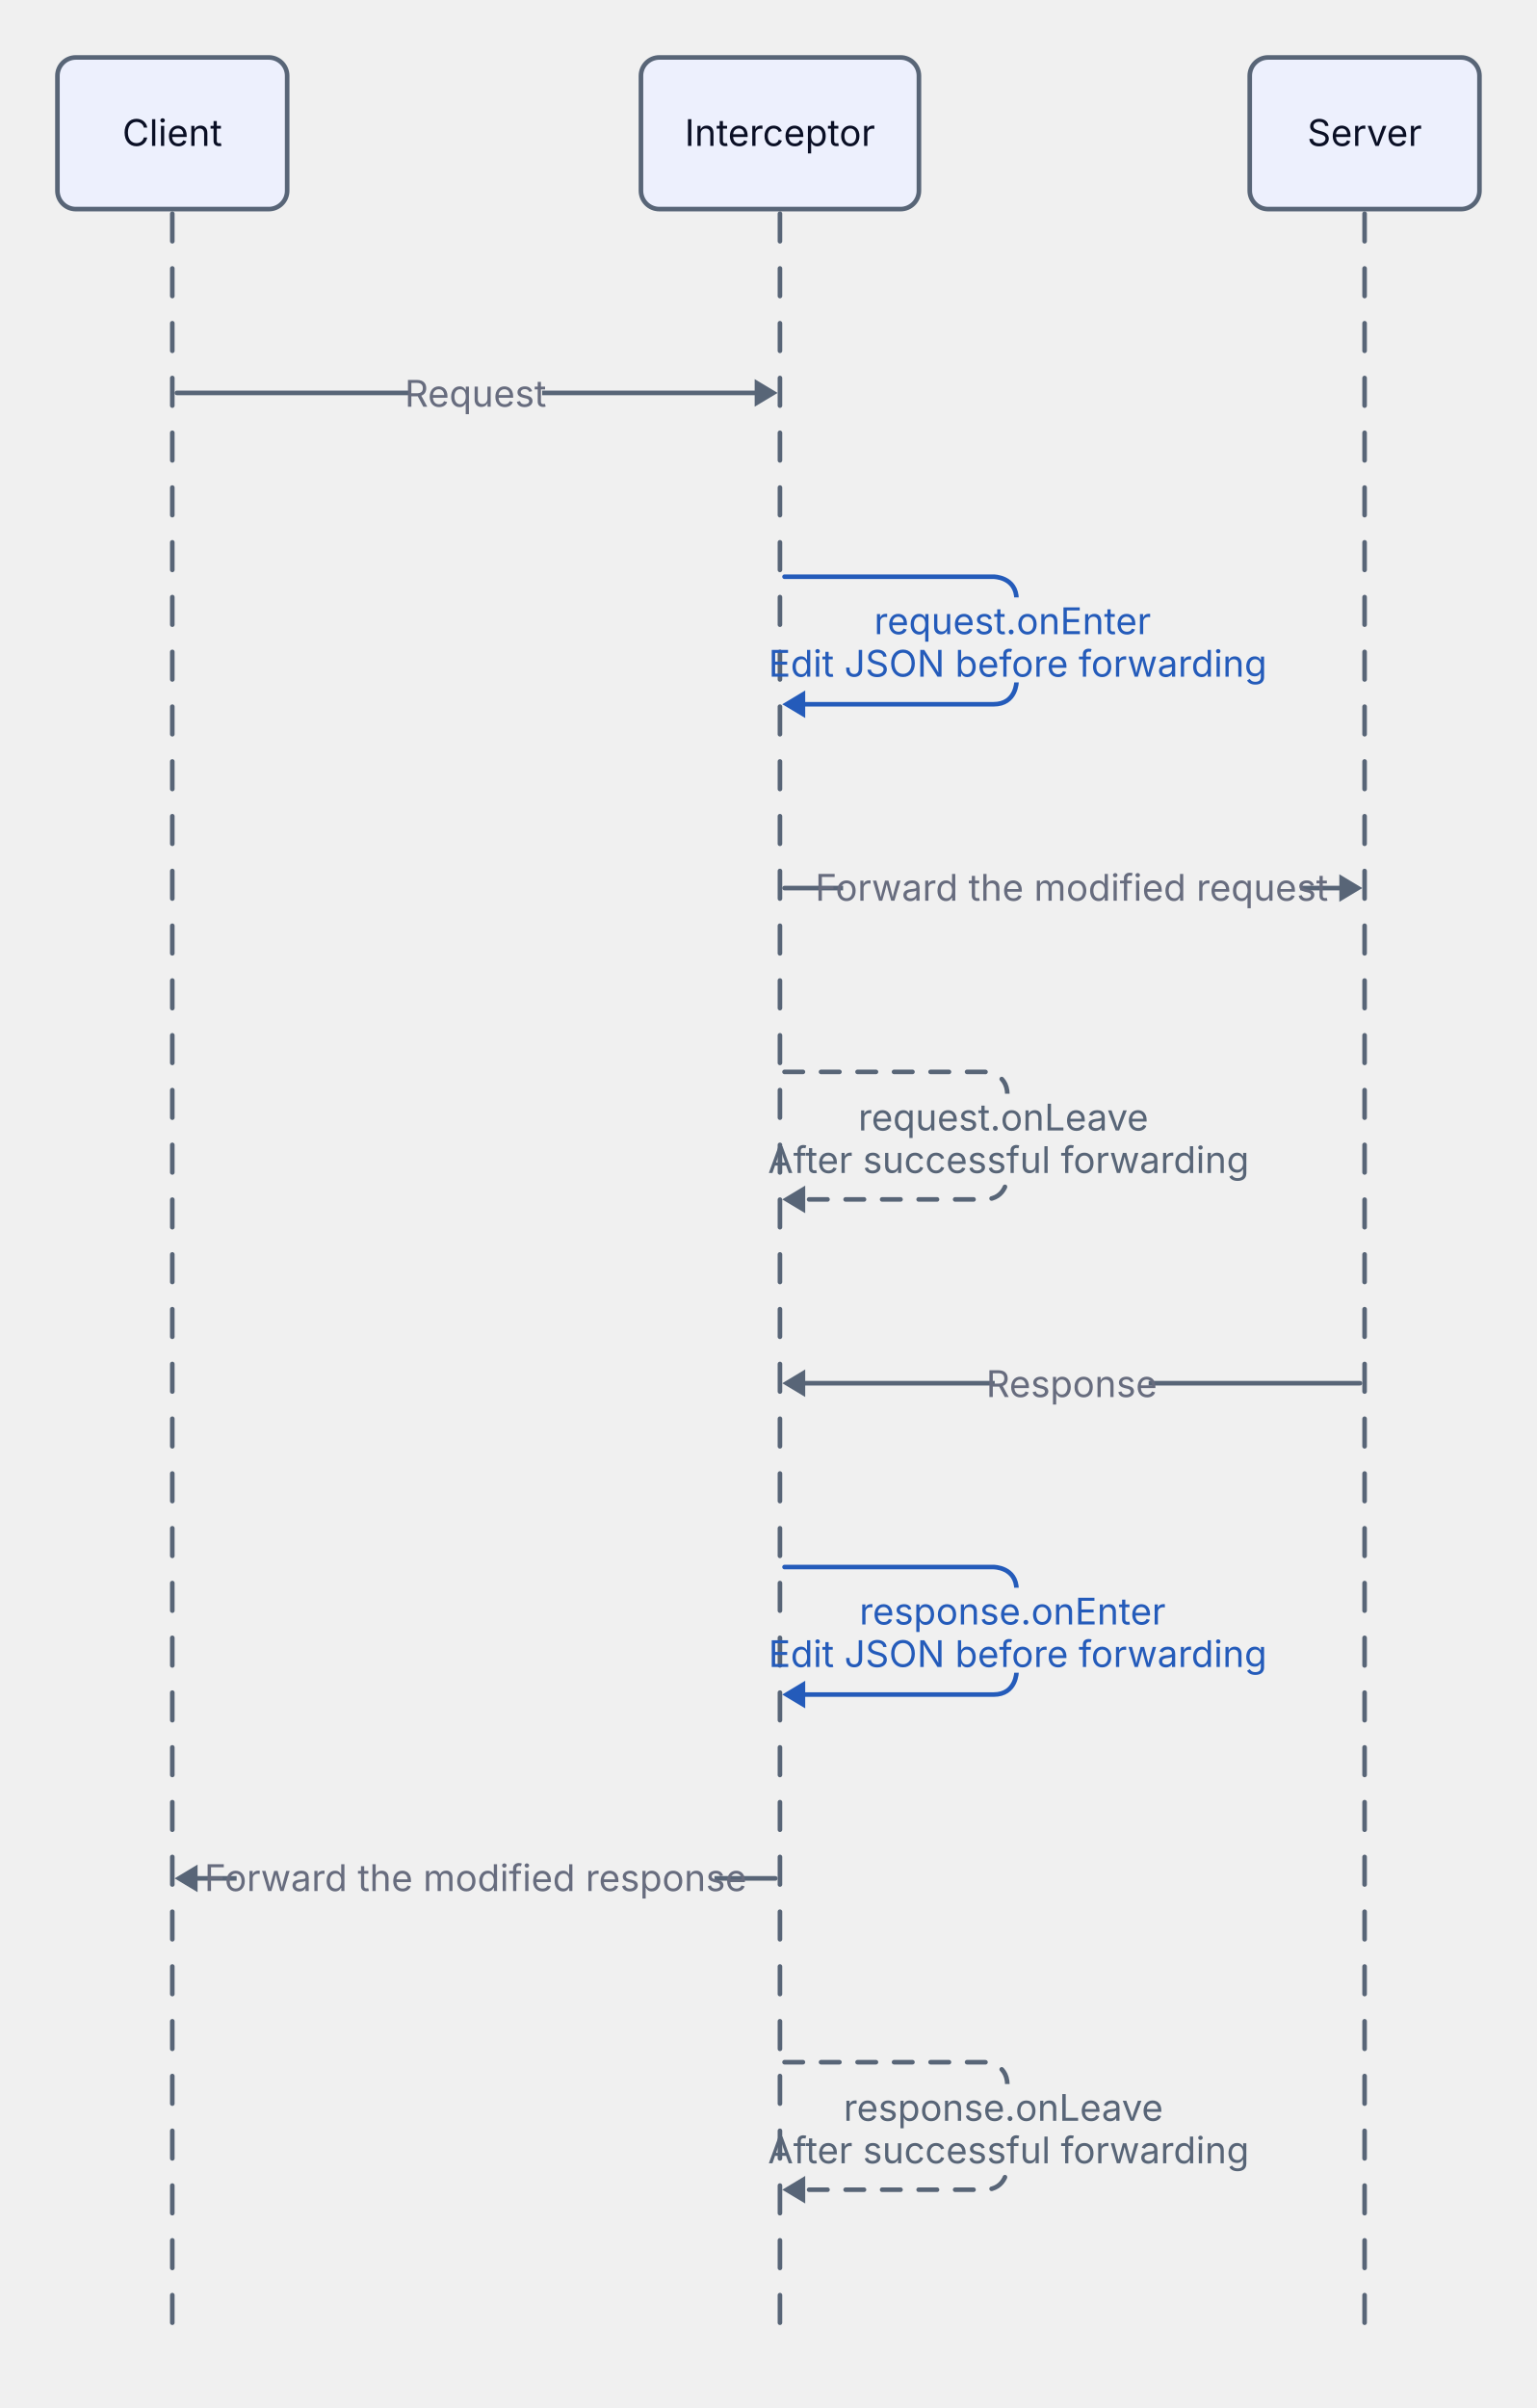
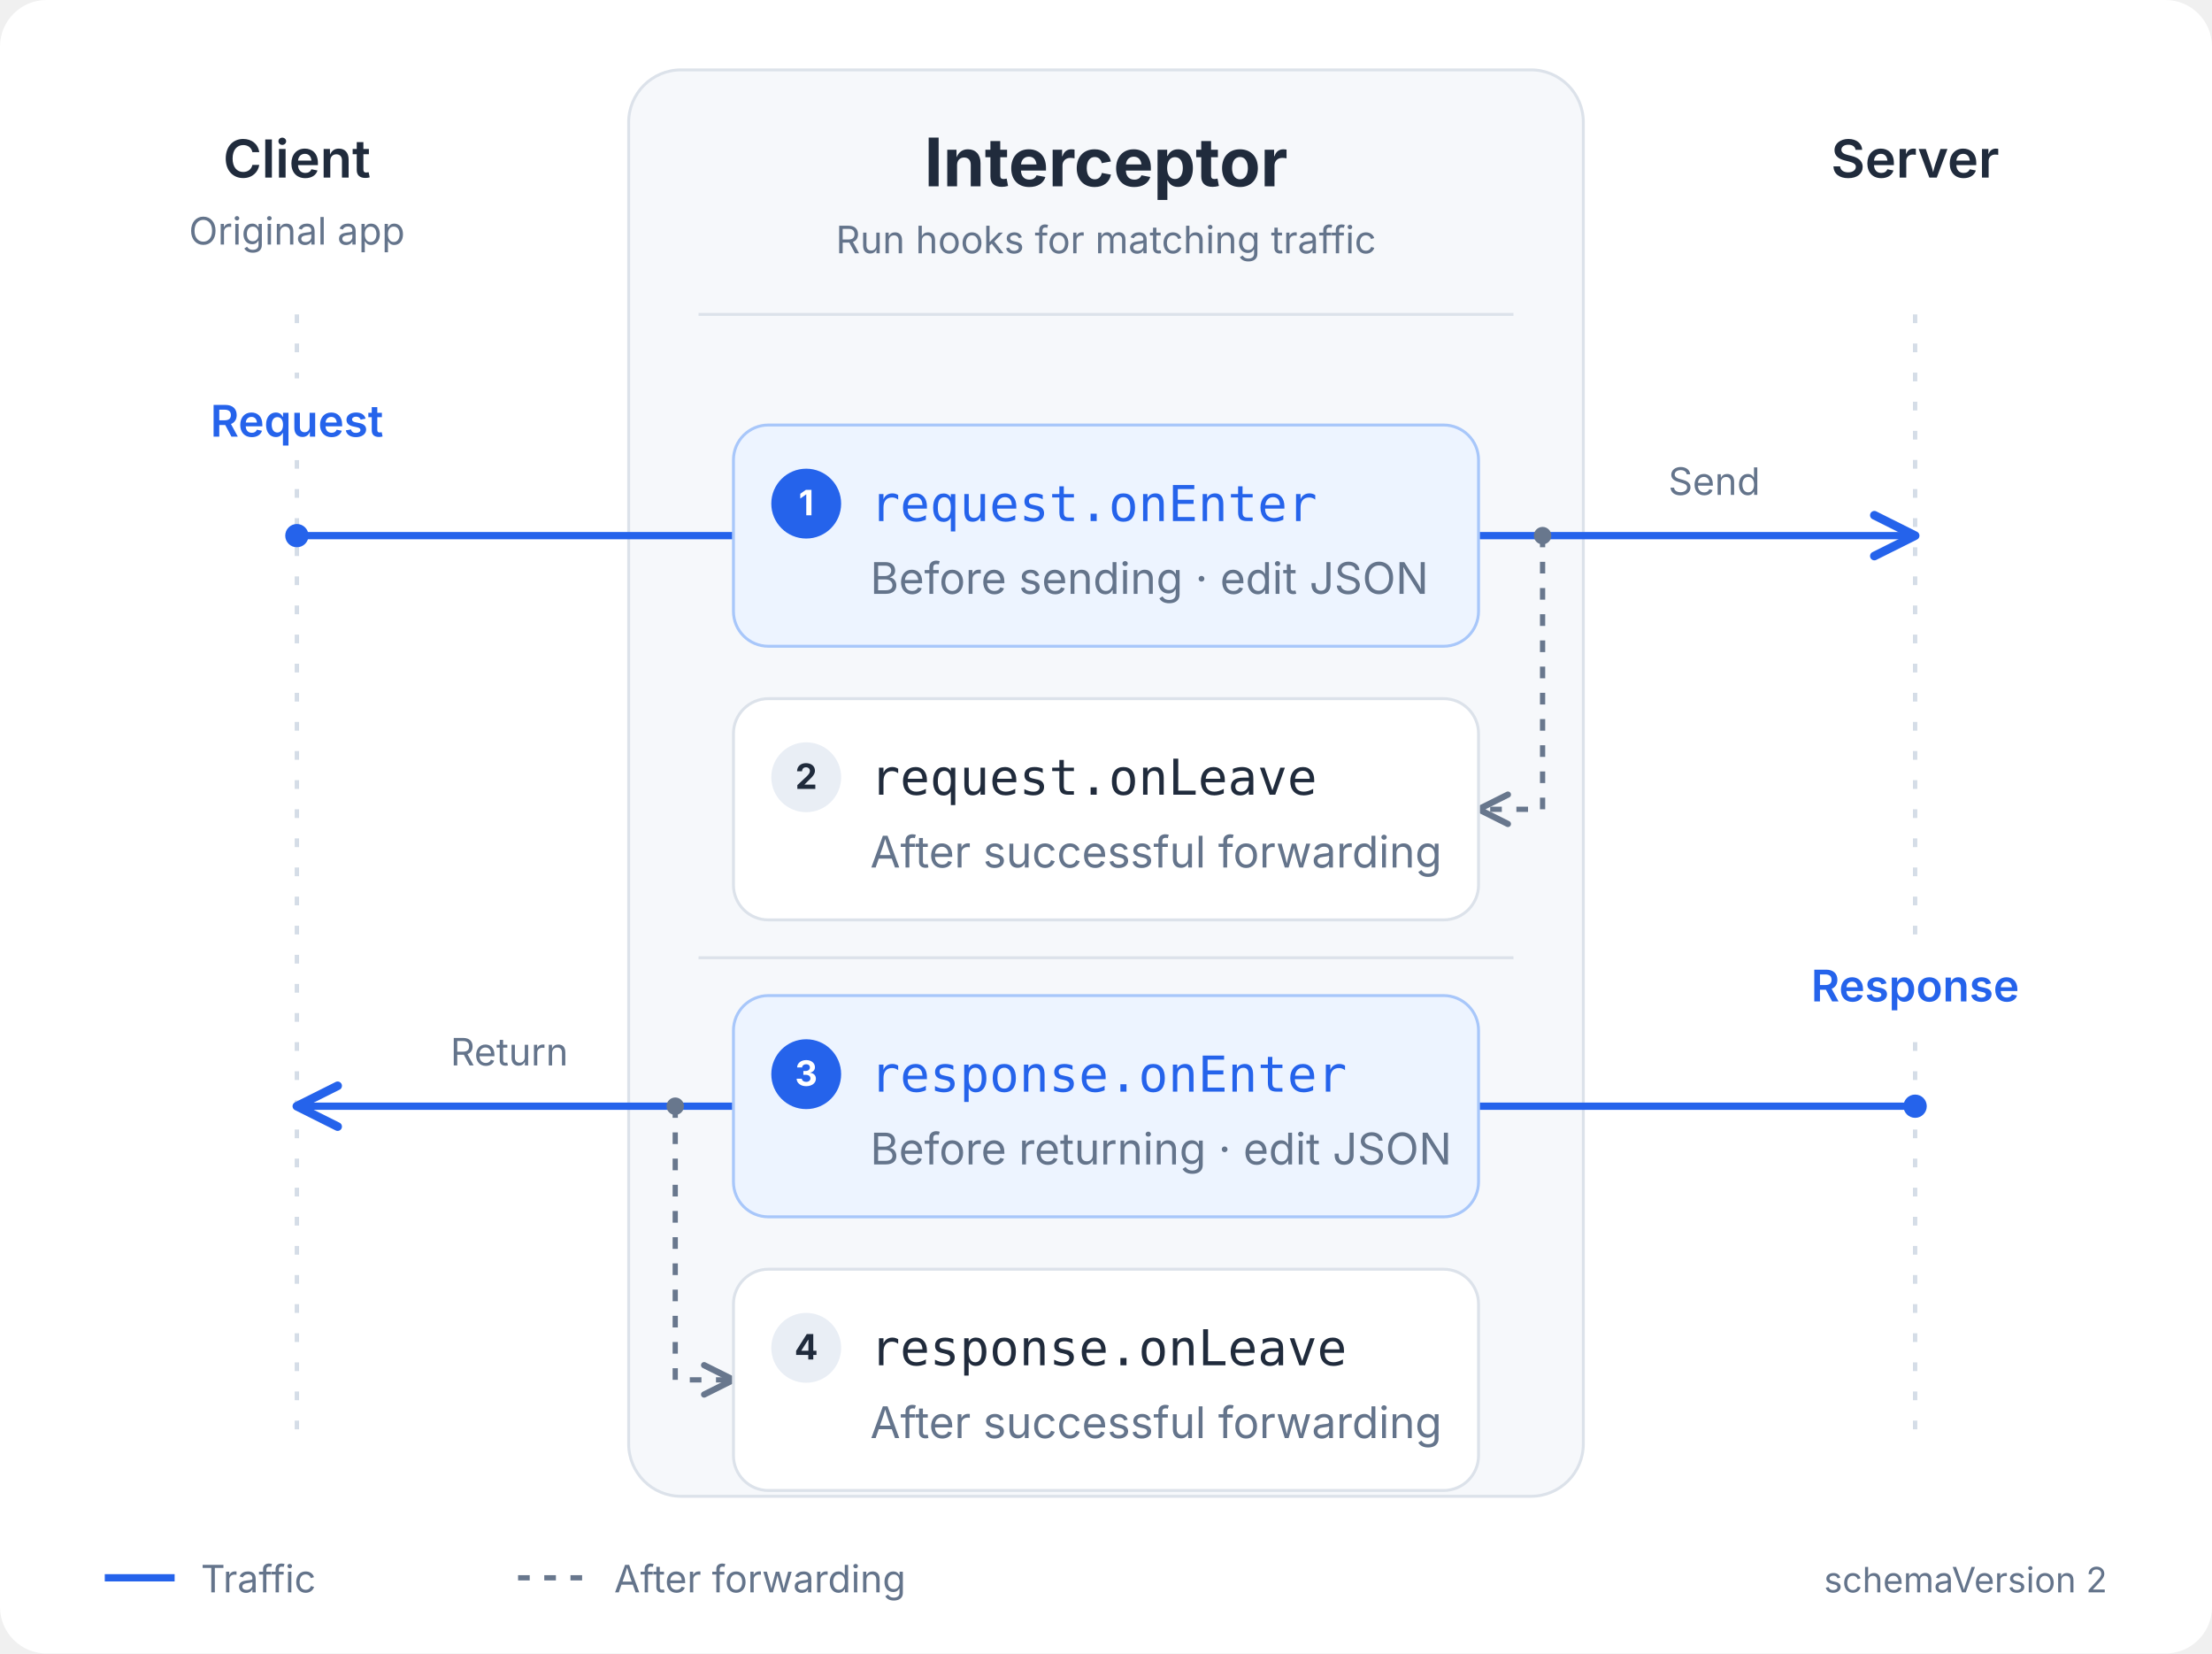
- <svg xmlns="http://www.w3.org/2000/svg" preserveAspectRatio="xMinYMin meet" viewBox="0 0 669 1048">
-   <svg class="d2-4038838848 d2-svg" width="669" height="1048" viewBox="-13 27 669 1048">
-     <rect x="-13" y="27" width="669" height="1048" rx="0" fill="transparent" stroke-width="0" />
-     <style type="text/css">
- .d2-4038838848 .text {
- 	font-family:system-ui,-apple-system,BlinkMacSystemFont,sans-serif;
- }
- 
- .d2-4038838848 .text-italic {
- 	font-family:system-ui,-apple-system,BlinkMacSystemFont,sans-serif;
- }
- </style>
-     <style type="text/css">.shape {
-   shape-rendering: geometricPrecision;
-   stroke-linejoin: round;
- }
- .connection {
-   stroke-linecap: round;
-   stroke-linejoin: round;
- }
- .blend {
-   mix-blend-mode: multiply;
-   opacity: 0.5;
- }
- 
- 		.d2-4038838848 .fill-N1{fill:#0A0F25;}
- 		.d2-4038838848 .fill-N2{fill:#676C7E;}
- 		.d2-4038838848 .fill-B5{fill:#EDF0FD;}
- 		.d2-4038838848 .stroke-B2{stroke:#0D32B2;}.appendix text.text{fill:#0A0F25}.md{--color-fg-default:#0A0F25;--color-fg-muted:#676C7E;--color-fg-subtle:#9499AB;--color-canvas-default:#FFFFFF;--color-canvas-subtle:#EEF1F8;--color-border-default:#0D32B2;--color-border-muted:#0D32B2;--color-neutral-muted:#EEF1F8;--color-accent-fg:#0D32B2;--color-accent-emphasis:#0D32B2;--color-attention-subtle:#676C7E;--color-danger-fg:red;}.light-code{display: block}.dark-code{display: none}</style>
-     <g class="Y2xpZW50">
-       <g class="shape">
-         <rect x="12" y="52" width="100" height="66" rx="8" stroke="#586577" fill="#EDF0FD" class=" fill-B5" style="stroke-width:2;" />
-       </g>
-       <text x="62" y="90.5" fill="#0A0F25" class="text fill-N1" style="text-anchor:middle;font-size:16px">Client</text>
-     </g>
-     <g class="aW50ZXJjZXB0b3I=">
-       <g class="shape">
-         <rect x="266" y="52" width="121" height="66" rx="8" stroke="#586577" fill="#EDF0FD" class=" fill-B5" style="stroke-width:2;" />
-       </g>
-       <text x="326.5" y="90.5" fill="#0A0F25" class="text fill-N1" style="text-anchor:middle;font-size:16px">Interceptor</text>
-     </g>
-     <g class="c2VydmVy">
-       <g class="shape">
-         <rect x="531" y="52" width="100" height="66" rx="8" stroke="#586577" fill="#EDF0FD" class=" fill-B5" style="stroke-width:2;" />
-       </g>
-       <text x="581" y="90.5" fill="#0A0F25" class="text fill-N1" style="text-anchor:middle;font-size:16px">Server</text>
-     </g>
-     <g class="KGNsaWVudCAtLSApWzBd">
-       <path d="M 62 120 L 62 1049" stroke="#586577" fill="none" class="connection" style="stroke-width:2;stroke-dasharray:12,11.839;" mask="url(#d2-4038838848)" />
-     </g>
-     <g class="KGludGVyY2VwdG9yIC0tIClbMF0=">
-       <path d="M 326.5 120 L 326.5 1049" stroke="#586577" fill="none" class="connection" style="stroke-width:2;stroke-dasharray:12,11.839;" mask="url(#d2-4038838848)" />
-     </g>
-     <g class="KHNlcnZlciAtLSApWzBd">
-       <path d="M 581 120 L 581 1049" stroke="#586577" fill="none" class="connection" style="stroke-width:2;stroke-dasharray:12,11.839;" mask="url(#d2-4038838848)" />
-     </g>
-     <g class="KGNsaWVudCAtJmd0OyBpbnRlcmNlcHRvcilbMF0=">
-       <marker id="mk-d2-4038838848-3984410330" markerWidth="10" markerHeight="12" refX="7" refY="6" viewBox="0 0 10 12" orient="auto" markerUnits="userSpaceOnUse">
-         <polygon points="0,0 10,6 0,12" fill="#586577" class="connection" stroke-width="2" />
-       </marker>
-       <path d="M 64 198 L 322.5 198" stroke="#586577" fill="none" class="connection" style="stroke-width:2;" marker-end="url(#mk-d2-4038838848-3984410330)" mask="url(#d2-4038838848)" />
-       <text x="194" y="204" fill="#676C7E" class="text-italic fill-N2" style="text-anchor:middle;font-size:16px">Request</text>
-     </g>
-     <g class="KGludGVyY2VwdG9yIC0mZ3Q7IGludGVyY2VwdG9yKVswXQ==">
-       <marker id="mk-d2-4038838848-1250714520" markerWidth="10" markerHeight="12" refX="7" refY="6" viewBox="0 0 10 12" orient="auto" markerUnits="userSpaceOnUse">
-         <polygon points="0,0 10,6 0,12" fill="#245bba" class="connection" stroke-width="2" />
-       </marker>
-       <path d="M 328.5 278 L 419.5 278 S 429.5 278 429.5 288 L 429.5 323.5 S 429.5 333.5 419.5 333.5 L 330.5 333.5" stroke="#245bba" fill="none" class="connection" style="stroke-width:2;" marker-end="url(#mk-d2-4038838848-1250714520)" mask="url(#d2-4038838848)" />
-       <text x="430" y="303" fill="#245bba" class="text-italic" style="text-anchor:middle;font-size:16px">
-         <tspan x="430" dy="0">request.onEnter</tspan>
-         <tspan x="430" dy="18.5">Edit JSON before forwarding</tspan>
-       </text>
-     </g>
-     <g class="KGludGVyY2VwdG9yIC0mZ3Q7IHNlcnZlcilbMF0=">
-       <path d="M 328.5 413.5 L 577 413.5" stroke="#586577" fill="none" class="connection" style="stroke-width:2;" marker-end="url(#mk-d2-4038838848-3984410330)" mask="url(#d2-4038838848)" />
-       <text x="453.5" y="419" fill="#676C7E" class="text-italic fill-N2" style="text-anchor:middle;font-size:16px">Forward the modified request</text>
-     </g>
-     <g class="KGludGVyY2VwdG9yIC0mZ3Q7IGludGVyY2VwdG9yKVsxXQ==">
-       <path d="M 328.5 493.5 L 415.5 493.5 S 425.5 493.5 425.5 503.5 L 425.5 539 S 425.5 549 415.5 549 L 330.5 549" stroke="#586577" fill="none" class="connection" style="stroke-width:2;stroke-dasharray:8,7.893;" marker-end="url(#mk-d2-4038838848-3984410330)" mask="url(#d2-4038838848)" />
-       <text x="426" y="519" fill="#586577" class="text-italic" style="text-anchor:middle;font-size:16px">
-         <tspan x="426" dy="0">request.onLeave</tspan>
-         <tspan x="426" dy="18.5">After successful forwarding</tspan>
-       </text>
-     </g>
-     <g class="KHNlcnZlciAtJmd0OyBpbnRlcmNlcHRvcilbMF0=">
-       <path d="M 579 629 L 330.5 629" stroke="#586577" fill="none" class="connection" style="stroke-width:2;" marker-end="url(#mk-d2-4038838848-3984410330)" mask="url(#d2-4038838848)" />
-       <text x="453.5" y="635" fill="#676C7E" class="text-italic fill-N2" style="text-anchor:middle;font-size:16px">Response</text>
-     </g>
-     <g class="KGludGVyY2VwdG9yIC0mZ3Q7IGludGVyY2VwdG9yKVsyXQ==">
-       <path d="M 328.5 709 L 419.5 709 S 429.5 709 429.5 719 L 429.5 754.5 S 429.5 764.5 419.5 764.5 L 330.5 764.5" stroke="#245bba" fill="none" class="connection" style="stroke-width:2;" marker-end="url(#mk-d2-4038838848-1250714520)" mask="url(#d2-4038838848)" />
-       <text x="430" y="734" fill="#245bba" class="text-italic" style="text-anchor:middle;font-size:16px">
-         <tspan x="430" dy="0">response.onEnter</tspan>
-         <tspan x="430" dy="18.5">Edit JSON before forwarding</tspan>
-       </text>
-     </g>
-     <g class="KGludGVyY2VwdG9yIC0mZ3Q7IGNsaWVudClbMF0=">
-       <path d="M 324.5 844.5 L 66 844.5" stroke="#586577" fill="none" class="connection" style="stroke-width:2;" marker-end="url(#mk-d2-4038838848-3984410330)" mask="url(#d2-4038838848)" />
-       <text x="194" y="850" fill="#676C7E" class="text-italic fill-N2" style="text-anchor:middle;font-size:16px">Forward the modified response</text>
-     </g>
-     <g class="KGludGVyY2VwdG9yIC0mZ3Q7IGludGVyY2VwdG9yKVszXQ==">
-       <path d="M 328.5 924.5 L 415.5 924.5 S 425.5 924.5 425.5 934.5 L 425.5 970 S 425.5 980 415.5 980 L 330.5 980" stroke="#586577" fill="none" class="connection" style="stroke-width:2;stroke-dasharray:8,7.893;" marker-end="url(#mk-d2-4038838848-3984410330)" mask="url(#d2-4038838848)" />
-       <text x="426" y="950" fill="#586577" class="text-italic" style="text-anchor:middle;font-size:16px">
-         <tspan x="426" dy="0">response.onLeave</tspan>
-         <tspan x="426" dy="18.5">After successful forwarding</tspan>
-       </text>
-     </g>
-     <mask id="d2-4038838848" maskUnits="userSpaceOnUse" x="-13" y="27" width="669" height="1048">
-       <rect x="-13" y="27" width="669" height="1048" fill="white" />
-       <rect x="165" y="188" width="58" height="21" fill="black" />
-       <rect x="335" y="287" width="190" height="37" fill="black" />
-       <rect x="354" y="403" width="199" height="21" fill="black" />
-       <rect x="335" y="503" width="182" height="37" fill="black" />
-       <rect x="420" y="619" width="67" height="21" fill="black" />
-       <rect x="335" y="718" width="190" height="37" fill="black" />
-       <rect x="90" y="834" width="208" height="21" fill="black" />
-       <rect x="335" y="934" width="182" height="37" fill="black" />
-     </mask>
-   </svg>
+ <svg xmlns="http://www.w3.org/2000/svg" width="760" height="568" viewBox="0 0 760 568" role="img" aria-labelledby="title desc">
+   <style>
+     text { font-family: -apple-system, BlinkMacSystemFont, 'Segoe UI', 'Noto Sans JP', sans-serif; }
+     .code { font-family: ui-monospace, 'SFMono-Regular', Consolas, monospace; font-weight: 500; }
+   </style>
+   <defs>
+     <marker id="forward" viewBox="0 0 10 10" refX="9" refY="5" markerWidth="7" markerHeight="7" orient="auto-start-reverse">
+       <path d="M1 1 L9 5 L1 9" fill="none" stroke="#2563eb" stroke-width="1.7" stroke-linecap="round" stroke-linejoin="round" />
+     </marker>
+     <marker id="after" viewBox="0 0 10 10" refX="9" refY="5" markerWidth="7" markerHeight="7" orient="auto">
+       <path d="M1 1 L9 5 L1 9" fill="none" stroke="#68778d" stroke-width="1.7" stroke-linecap="round" stroke-linejoin="round" />
+     </marker>
+   </defs>
+   <rect width="760" height="568" rx="16" fill="#ffffff" />
+   <rect x="216" y="24" width="328" height="490" rx="18" fill="#f6f8fb" stroke="#dce2ea" />
+   <text x="380" y="64" text-anchor="middle" font-size="23" font-weight="650" fill="#202b3c">Interceptor</text>
+   <text x="380" y="87" text-anchor="middle" font-size="13" fill="#64748b">Run hooks for matching traffic</text>
+   <path d="M240 108 H520" stroke="#dce2ea" />
+   <text x="102" y="61" text-anchor="middle" font-size="18" font-weight="600" fill="#202b3c">Client</text>
+   <text x="102" y="84" text-anchor="middle" font-size="13" fill="#64748b">Original app</text>
+   <text x="658" y="61" text-anchor="middle" font-size="18" font-weight="600" fill="#202b3c">Server</text>
+   <path d="M102 108 V496 M658 108 V496" stroke="#d5dde7" stroke-width="1.5" stroke-dasharray="3 7" />
+   <rect x="42" y="130" width="120" height="28" rx="6" fill="#ffffff" />
+   <text x="102" y="150" text-anchor="middle" font-size="15" font-weight="600" fill="#2563eb">Request</text>
+   <path d="M102 184 H252 M508 184 H658" fill="none" stroke="#2563eb" stroke-width="2.5" marker-end="url(#forward)" />
+   <circle cx="102" cy="184" r="4" fill="#2563eb" />
+   <text x="589" y="170" text-anchor="middle" font-size="13" fill="#64748b">Send</text>
+   <path d="M530 184 V278 H508" fill="none" stroke="#68778d" stroke-width="1.8" stroke-dasharray="4 5" stroke-linejoin="round" marker-end="url(#after)" />
+   <circle cx="530" cy="184" r="3" fill="#68778d" />
+   <g transform="translate(252 146)">
+     <rect width="256" height="76" rx="12" fill="#edf4ff" stroke="#a8c7fa" />
+     <circle cx="25" cy="27" r="12" fill="#2563eb" />
+     <text x="25" y="31" text-anchor="middle" font-size="12" font-weight="650" fill="#ffffff">1</text>
+     <text class="code" x="47" y="33" font-size="17" fill="#2563eb">request.onEnter</text>
+     <text x="47" y="58" font-size="15" fill="#64748b">Before sending · edit JSON</text>
+   </g>
+   <g transform="translate(252 240)">
+     <rect width="256" height="76" rx="12" fill="#ffffff" stroke="#dce2ea" />
+     <circle cx="25" cy="27" r="12" fill="#e9eef5" />
+     <text x="25" y="31" text-anchor="middle" font-size="12" font-weight="650" fill="#202b3c">2</text>
+     <text class="code" x="47" y="33" font-size="17" fill="#202b3c">request.onLeave</text>
+     <text x="47" y="58" font-size="15" fill="#64748b">After successful forwarding</text>
+   </g>
+   <path d="M240 329 H520" stroke="#dce2ea" />
+   <rect x="598" y="324" width="120" height="28" rx="6" fill="#ffffff" />
+   <text x="658" y="344" text-anchor="middle" font-size="15" font-weight="600" fill="#2563eb">Response</text>
+   <path d="M658 380 H508 M252 380 H102" fill="none" stroke="#2563eb" stroke-width="2.5" marker-end="url(#forward)" />
+   <circle cx="658" cy="380" r="4" fill="#2563eb" />
+   <text x="175" y="366" text-anchor="middle" font-size="13" fill="#64748b">Return</text>
+   <path d="M232 380 V474 H252" fill="none" stroke="#68778d" stroke-width="1.8" stroke-dasharray="4 5" stroke-linejoin="round" marker-end="url(#after)" />
+   <circle cx="232" cy="380" r="3" fill="#68778d" />
+   <g transform="translate(252 342)">
+     <rect width="256" height="76" rx="12" fill="#edf4ff" stroke="#a8c7fa" />
+     <circle cx="25" cy="27" r="12" fill="#2563eb" />
+     <text x="25" y="31" text-anchor="middle" font-size="12" font-weight="650" fill="#ffffff">3</text>
+     <text class="code" x="47" y="33" font-size="17" fill="#2563eb">response.onEnter</text>
+     <text x="47" y="58" font-size="15" fill="#64748b">Before returning · edit JSON</text>
+   </g>
+   <g transform="translate(252 436)">
+     <rect width="256" height="76" rx="12" fill="#ffffff" stroke="#dce2ea" />
+     <circle cx="25" cy="27" r="12" fill="#e9eef5" />
+     <text x="25" y="31" text-anchor="middle" font-size="12" font-weight="650" fill="#202b3c">4</text>
+     <text class="code" x="47" y="33" font-size="17" fill="#202b3c">response.onLeave</text>
+     <text x="47" y="58" font-size="15" fill="#64748b">After successful forwarding</text>
+   </g>
+   <path d="M36 542 H60" stroke="#2563eb" stroke-width="2.5" />
+   <text x="69" y="547" font-size="13" fill="#64748b">Traffic</text>
+   <path d="M178 542 H202" stroke="#68778d" stroke-width="1.8" stroke-dasharray="4 5" />
+   <text x="211" y="547" font-size="13" fill="#64748b">After forwarding</text>
+   <text x="724" y="547" text-anchor="end" font-size="12" fill="#64748b">schemaVersion 2</text>
</svg>
